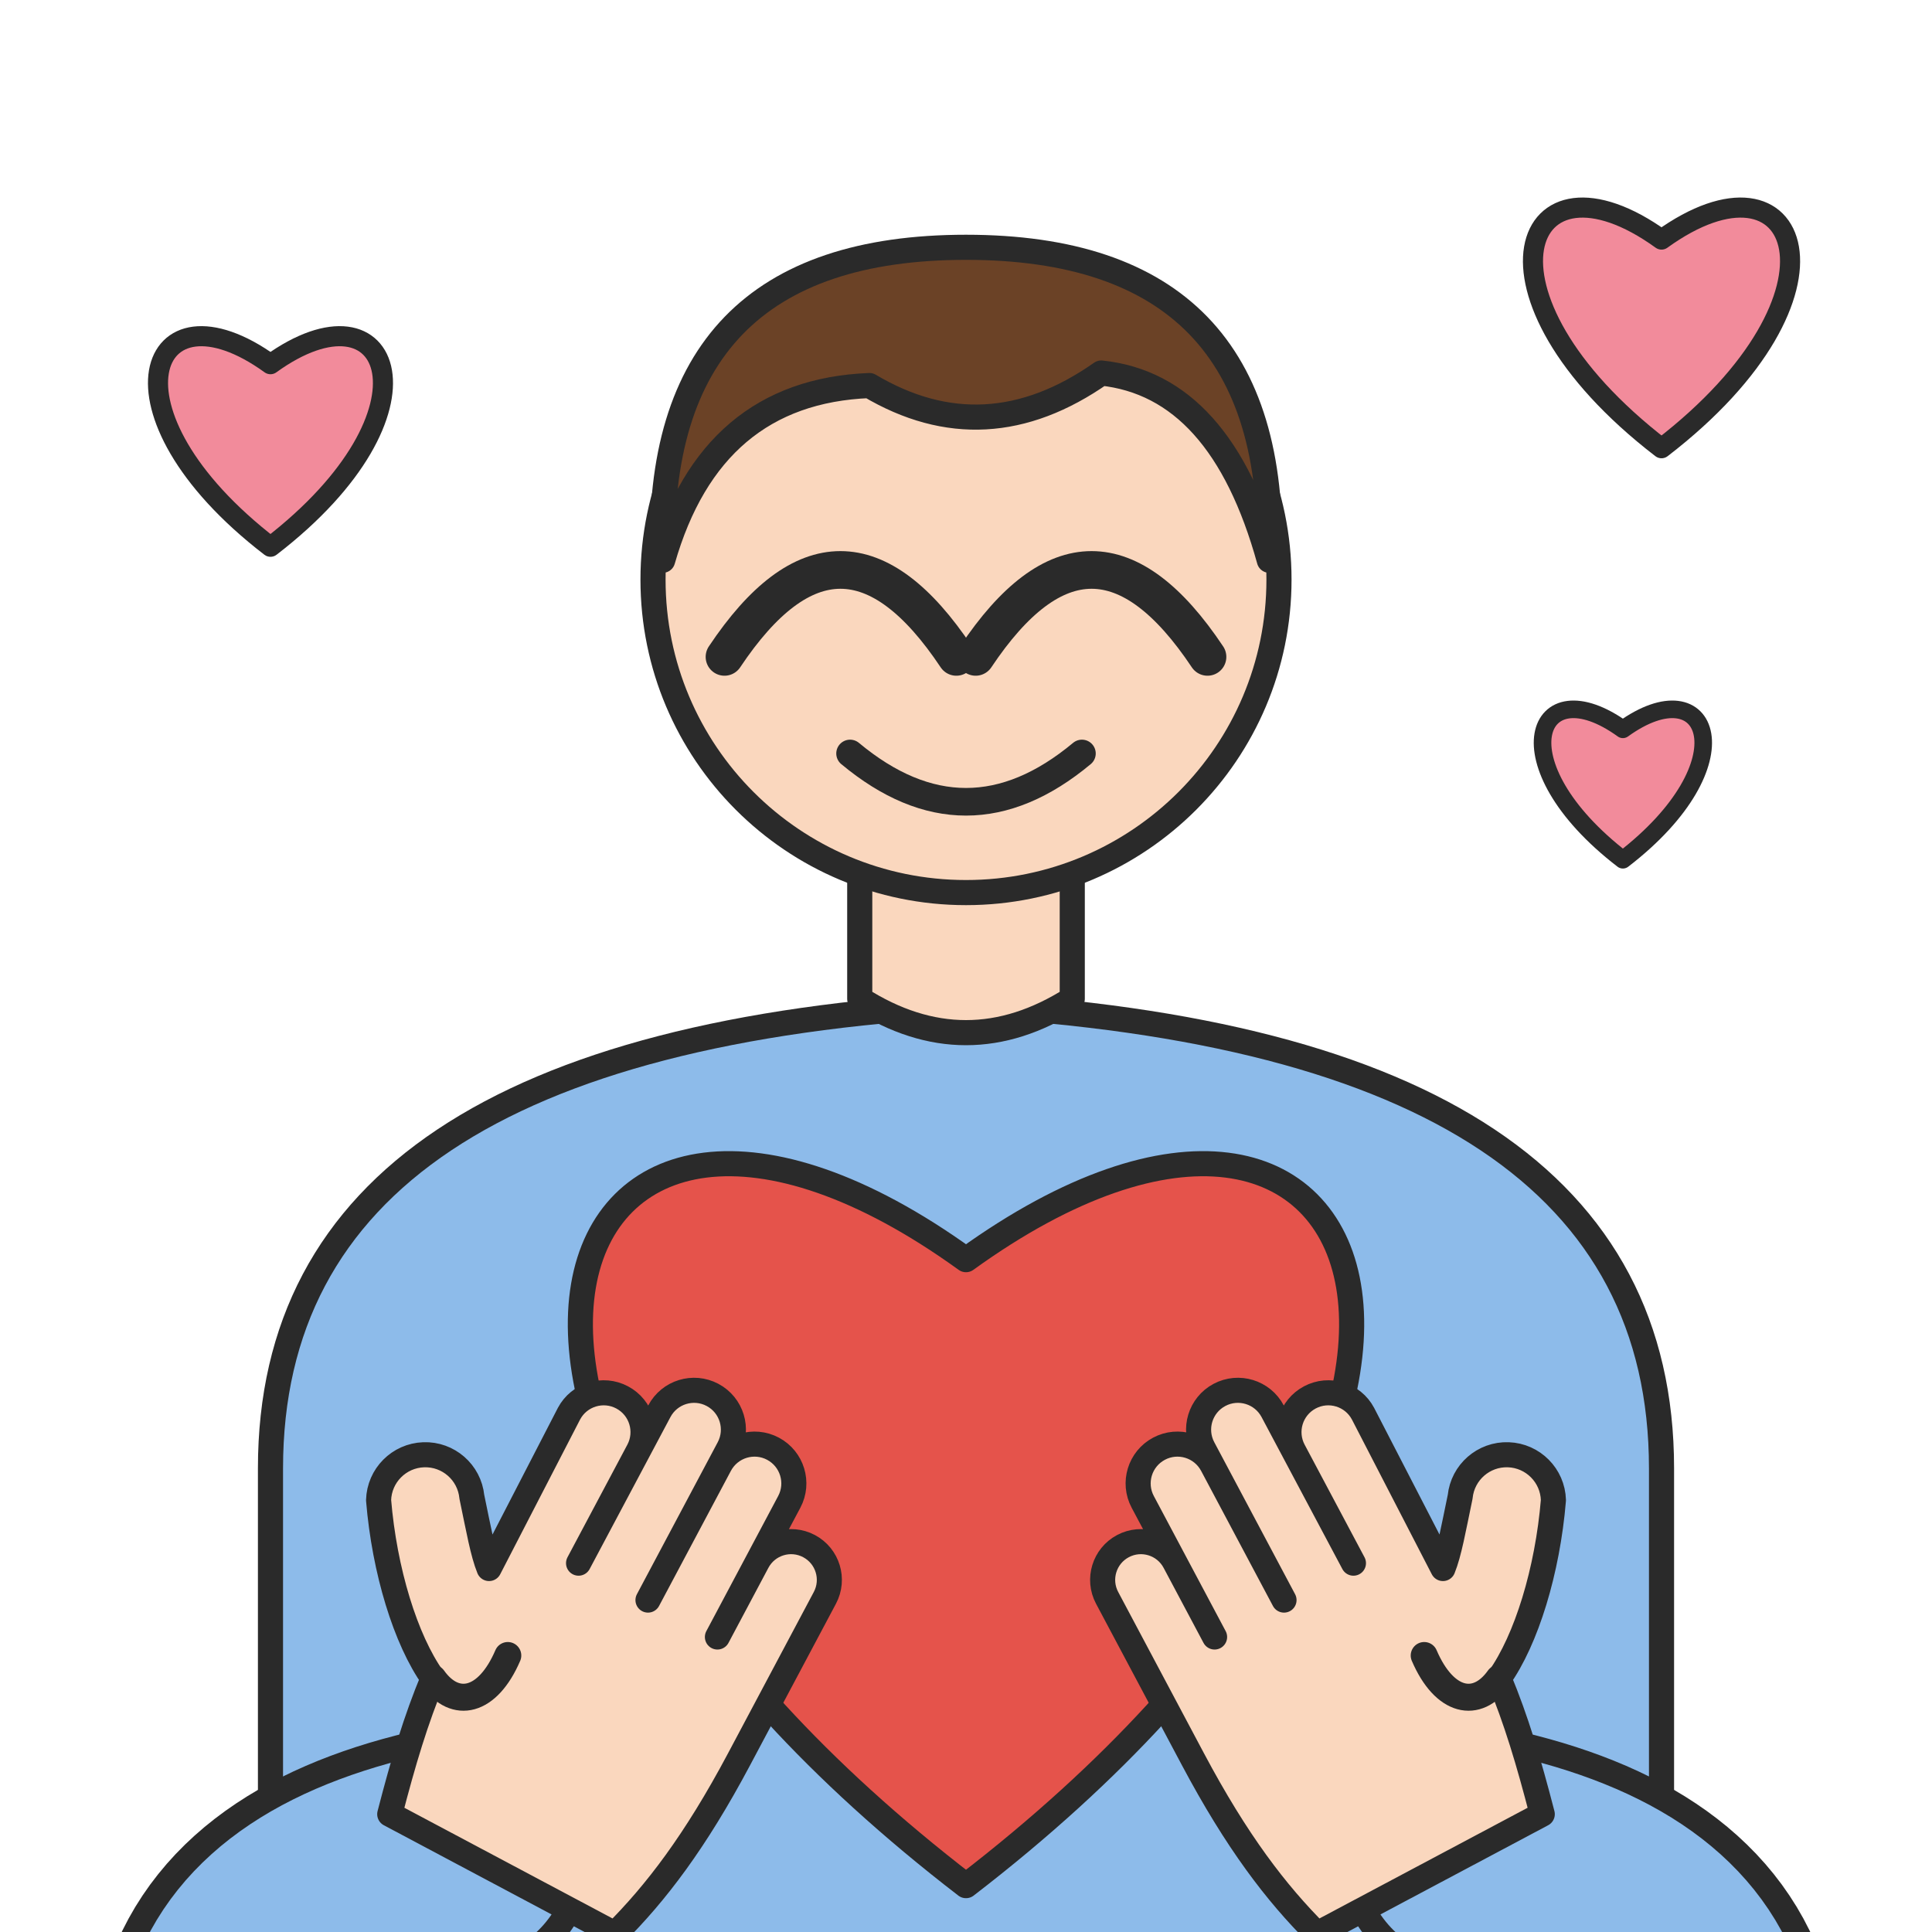
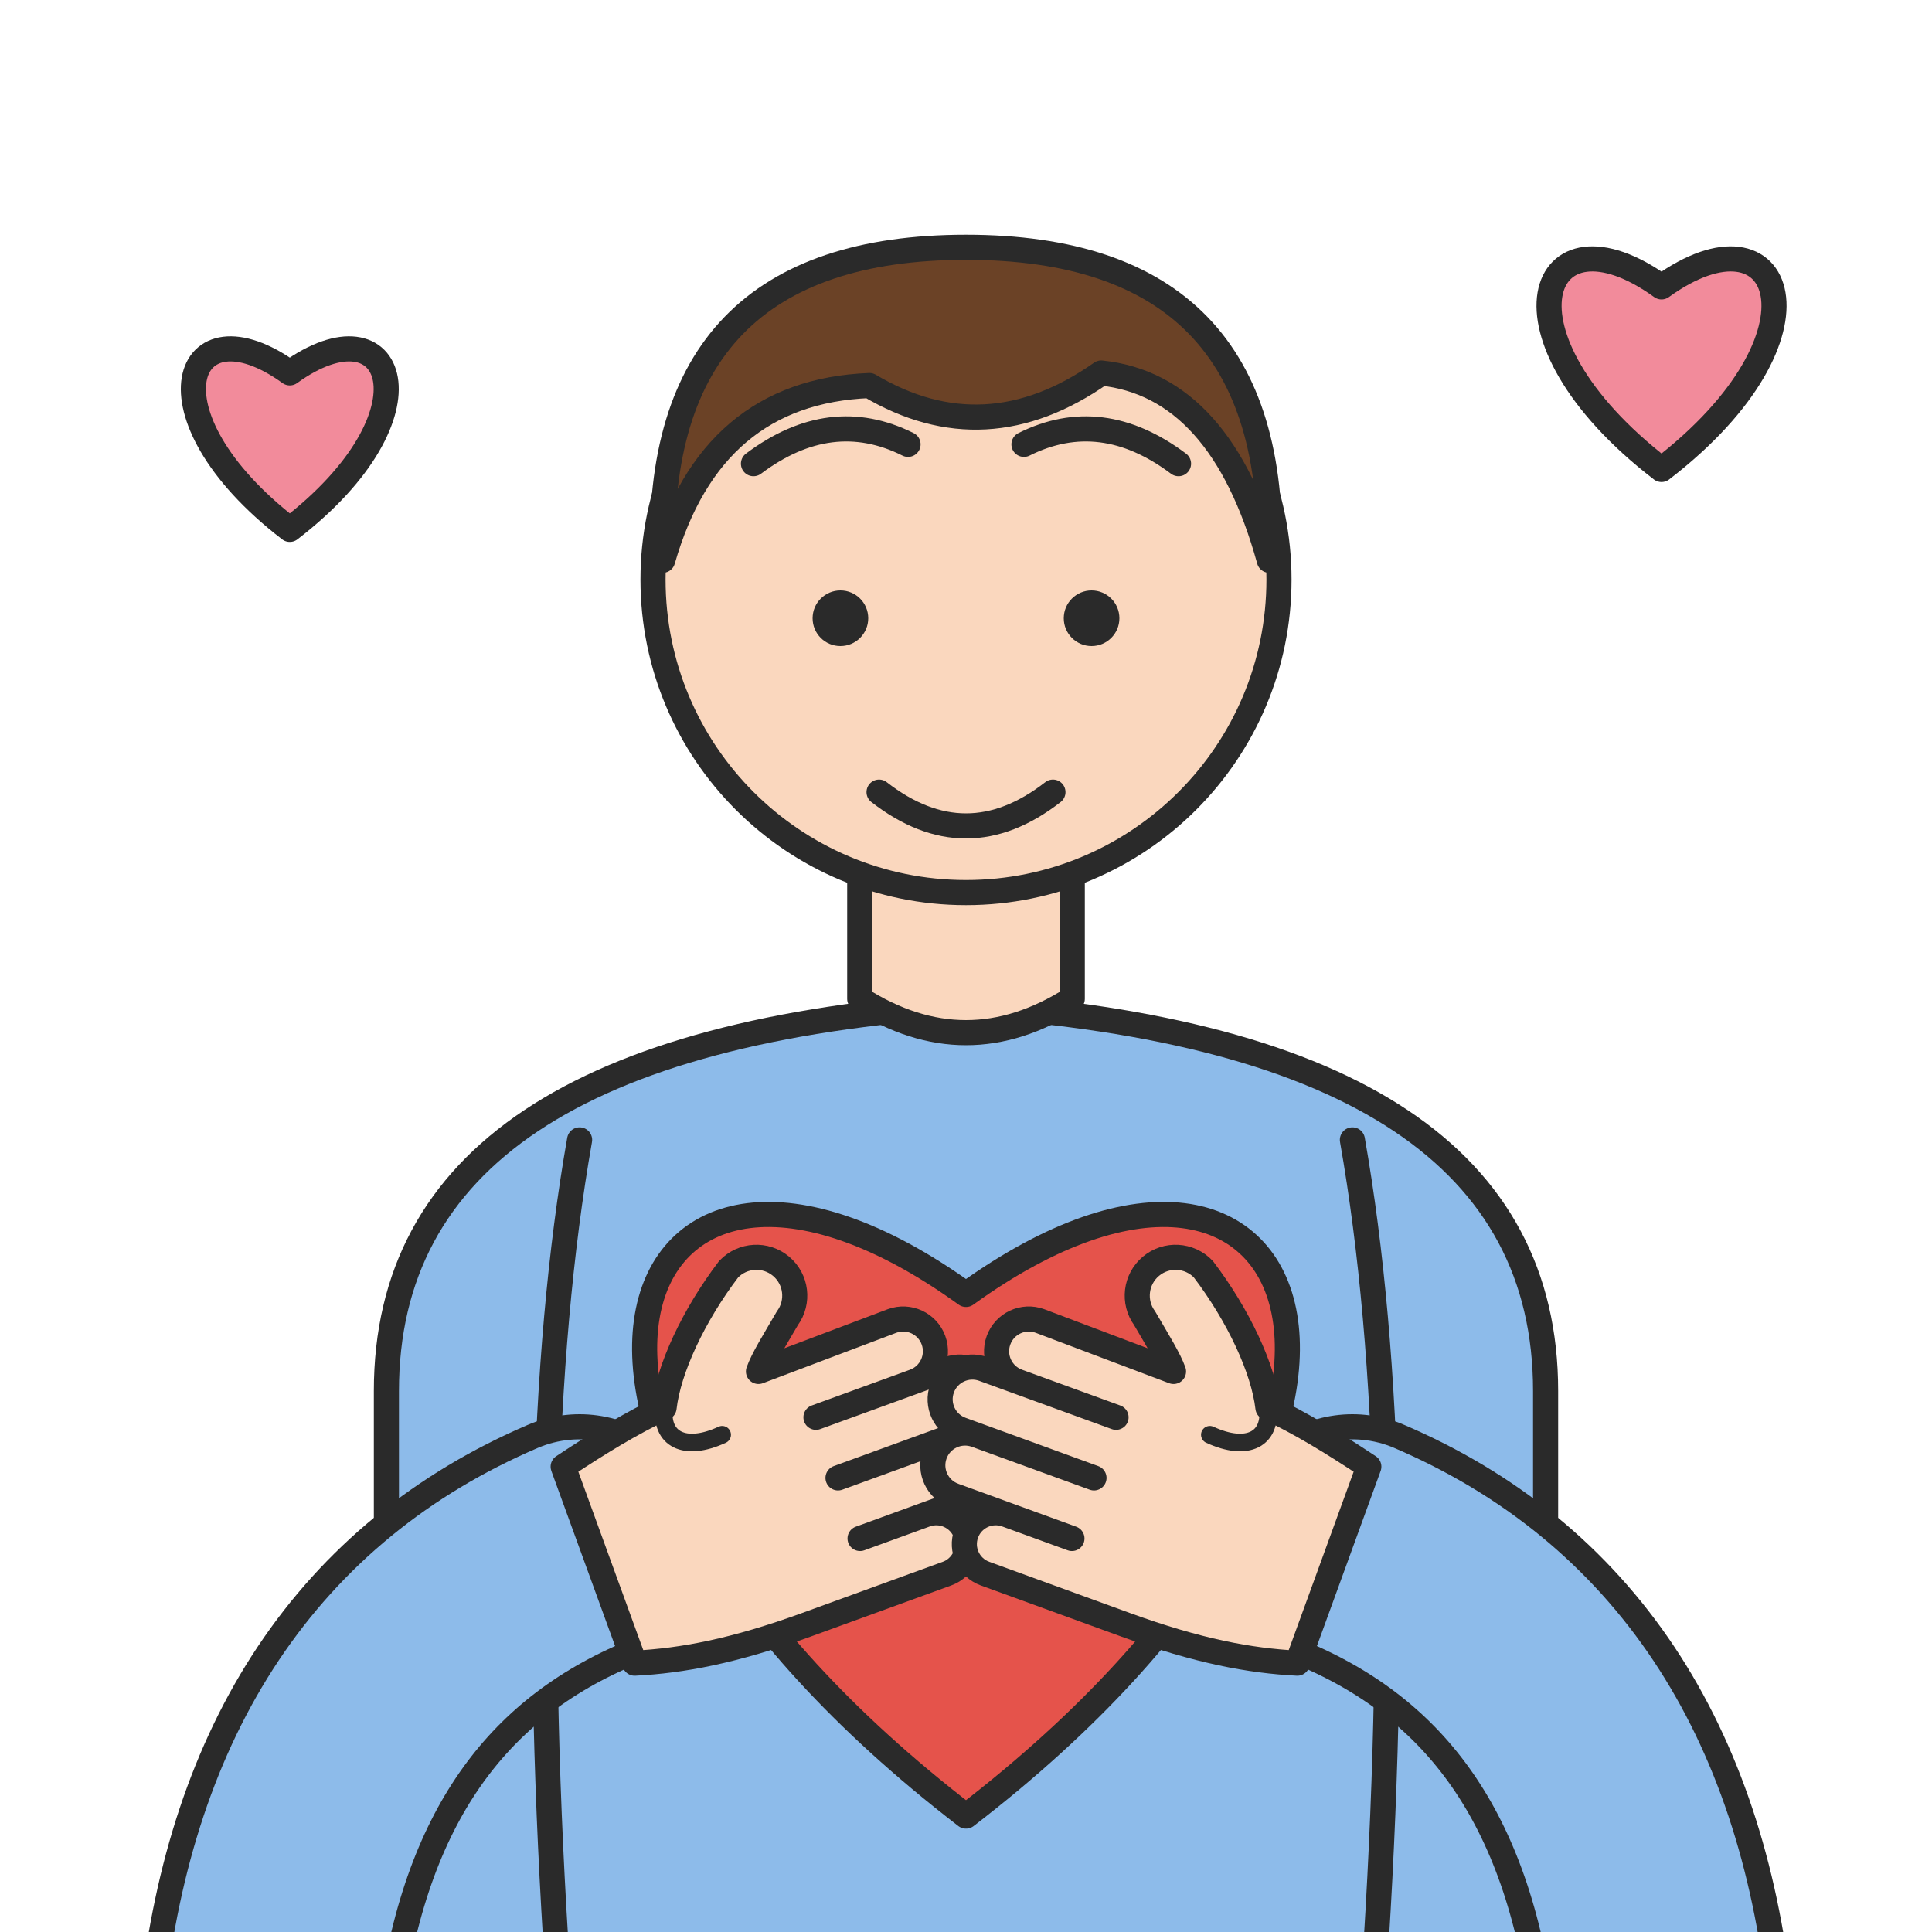
<svg xmlns="http://www.w3.org/2000/svg" viewBox="0 0 100 100" width="512" height="512" stroke-linecap="round" stroke-linejoin="round" role="img" aria-label="láska">
-   <path d="M14 104 V76 Q14 54 50 52 Q86 54 86 76 V104 Z" fill="#8DBBEA" stroke="#2A2A2A" stroke-width="1.3" />
+   <path d="M20 104 V72 Q20 54 50 52 Q80 54 80 72 V104 Z" fill="#8DBBEA" stroke="#2A2A2A" stroke-width="1.3" />
+   <path d="M30 59 Q27 76 29 104 M70 59 Q73 76 71 104" fill="none" stroke="#2A2A2A" stroke-width="1.3" />
  <path d="M44.5 42.2 V51.7 Q50 55.2 55.5 51.7 V42.2" fill="#FAD7BE" stroke="#2A2A2A" stroke-width="1.3" />
  <circle cx="50" cy="30" r="16.2" fill="#FAD7BE" stroke="#2A2A2A" stroke-width="1.3" />
  <path d="M34.3 29 Q33.8 12.8 50 12.8 Q66.2 12.8 65.7 29 Q63.2 19.956 57 19.308 Q51 23.52 45 19.956 Q36.8 20.28 34.3 29 Z" fill="#6B4226" stroke="#2A2A2A" stroke-width="1.3" />
-   <path d="M37.5 34 Q43.5 25 49.5 34" fill="none" stroke="#2A2A2A" stroke-width="1.95" />
-   <path d="M50.5 34 Q56.5 25 62.5 34" fill="none" stroke="#2A2A2A" stroke-width="1.95" />
-   <path d="M44 39 Q50 44 56 39" fill="none" stroke="#2A2A2A" stroke-width="1.43" />
-   <path d="M50 97.6 C18.8 73.6 28.4 49.6 50 65.2 C71.6 49.6 81.2 73.6 50 97.6 Z" fill="#E5534B" stroke="#2A2A2A" stroke-width="1.3" />
-   <path d="M12 104 Q14 98 24 96" fill="none" stroke="#2A2A2A" stroke-width="13.6" />
-   <path d="M12 104 Q14 98 24 96" fill="none" stroke="#8DBBEA" stroke-width="11" />
-   <path d="M88 104 Q86 98 76 96" fill="none" stroke="#2A2A2A" stroke-width="13.6" />
-   <path d="M88 104 Q86 98 76 96" fill="none" stroke="#8DBBEA" stroke-width="11" />
-   <g transform="translate(26 97) rotate(28) scale(1.1 1.1)">
-     <path d="M-6 0 C-6.6 -2.5 -7 -4.5 -7.2 -6.6 C-9.2 -7.6 -11.6 -10 -13.4 -12.8 A2.2 2.2 0 0 1 -9.6 -15 C-8.6 -13.8 -7.9 -12.9 -7.3 -12.4 L-7.4 -20.6 A1.85 1.85 0 0 1 -3.7 -20.6 L-3.7 -14.6 L-3.7 -22.7 A1.85 1.85 0 0 1 0 -22.7 L0 -14.6 L0 -21.8 A1.85 1.85 0 0 1 3.7 -21.8 L3.7 -14.6 L3.7 -18.6 A1.8 1.8 0 0 1 7.3 -18.6 L7.3 -10 C7.3 -5.6 6.8 -2.6 6 0 Z" fill="#FAD7BE" stroke="#2A2A2A" stroke-width="1.18" />
-     <path d="M-7.2 -6.6 C-5.6 -5.8 -4.4 -6.8 -4.6 -9.2" fill="none" stroke="#2A2A2A" stroke-width="1.27" />
+   <path d="M39 24 Q43 21 47 23" fill="none" stroke="#2A2A2A" stroke-width="1.3" />
+   <path d="M53 23 Q57 21 61 24" fill="none" stroke="#2A2A2A" stroke-width="1.3" />
+   <circle cx="43.5" cy="32.0" r="1.44" fill="#2A2A2A" stroke="#2A2A2A" stroke-width="0" />
+   <circle cx="56.5" cy="32.0" r="1.44" fill="#2A2A2A" stroke="#2A2A2A" stroke-width="0" />
+   <path d="M45.5 41 Q50 44.5 54.5 41" fill="none" stroke="#2A2A2A" stroke-width="1.3" />
+   <path d="M50 94.0 C24.0 74.0 32.0 54.0 50 67.0 C68.0 54.0 76.0 74.0 50 94.0 Z" fill="#E5534B" stroke="#2A2A2A" stroke-width="1.3" />
+   <path d="M14 104 Q16 86 30 80" fill="none" stroke="#2A2A2A" stroke-width="13.6" />
+   <path d="M14 104 Q16 86 30 80" fill="none" stroke="#8DBBEA" stroke-width="11" />
+   <path d="M86 104 Q84 86 70 80" fill="none" stroke="#2A2A2A" stroke-width="13.6" />
+   <path d="M86 104 Q84 86 70 80" fill="none" stroke="#8DBBEA" stroke-width="11" />
+   <g transform="translate(31 81) rotate(70) scale(0.902 0.902)">
+     <path d="M-6 0 C-6.6 -2.5 -7 -4.5 -7.2 -6.6 C-9.2 -7.6 -11.6 -10 -13.4 -12.8 A2.2 2.2 0 0 1 -9.6 -15 C-8.6 -13.8 -7.9 -12.9 -7.3 -12.4 L-7.4 -20.6 A1.85 1.85 0 0 1 -3.7 -20.6 L-3.7 -14.6 L-3.7 -22.7 A1.85 1.85 0 0 1 0 -22.7 L0 -14.6 L0 -21.8 A1.85 1.85 0 0 1 3.7 -21.8 L3.7 -14.6 L3.7 -18.6 A1.8 1.8 0 0 1 7.3 -18.6 L7.3 -10 C7.3 -5.6 6.8 -2.6 6 0 Z" fill="#FAD7BE" stroke="#2A2A2A" stroke-width="1.44" />
+     <path d="M-7.2 -6.6 C-5.6 -5.8 -4.4 -6.8 -4.6 -9.2" fill="none" stroke="#2A2A2A" stroke-width="1.01" />
  </g>
-   <g transform="translate(74 97) rotate(-28) scale(-1.1 1.1)">
-     <path d="M-6 0 C-6.6 -2.5 -7 -4.5 -7.2 -6.6 C-9.2 -7.6 -11.6 -10 -13.4 -12.8 A2.2 2.2 0 0 1 -9.6 -15 C-8.6 -13.8 -7.9 -12.9 -7.3 -12.4 L-7.4 -20.6 A1.85 1.85 0 0 1 -3.7 -20.6 L-3.7 -14.6 L-3.7 -22.7 A1.85 1.85 0 0 1 0 -22.7 L0 -14.6 L0 -21.8 A1.85 1.85 0 0 1 3.7 -21.8 L3.7 -14.6 L3.7 -18.6 A1.8 1.8 0 0 1 7.3 -18.6 L7.3 -10 C7.3 -5.6 6.8 -2.6 6 0 Z" fill="#FAD7BE" stroke="#2A2A2A" stroke-width="1.18" />
-     <path d="M-7.2 -6.6 C-5.6 -5.8 -4.4 -6.8 -4.6 -9.2" fill="none" stroke="#2A2A2A" stroke-width="1.27" />
+   <g transform="translate(69 81) rotate(-70) scale(-0.902 0.902)">
+     <path d="M-6 0 C-6.6 -2.5 -7 -4.5 -7.2 -6.6 C-9.2 -7.6 -11.6 -10 -13.4 -12.8 A2.2 2.2 0 0 1 -9.6 -15 C-8.6 -13.8 -7.9 -12.9 -7.3 -12.4 L-7.4 -20.6 A1.85 1.85 0 0 1 -3.7 -20.6 L-3.7 -14.6 L-3.7 -22.7 A1.85 1.85 0 0 1 0 -22.7 L0 -14.6 L0 -21.8 A1.85 1.85 0 0 1 3.7 -21.8 L3.7 -14.6 L3.7 -18.6 A1.8 1.8 0 0 1 7.3 -18.6 L7.3 -10 C7.3 -5.6 6.8 -2.6 6 0 Z" fill="#FAD7BE" stroke="#2A2A2A" stroke-width="1.44" />
+     <path d="M-7.2 -6.6 C-5.6 -5.8 -4.4 -6.8 -4.6 -9.2" fill="none" stroke="#2A2A2A" stroke-width="1.01" />
  </g>
-   <path d="M14 28.3 C4.9 21.3 7.7 14.3 14 18.85 C20.3 14.3 23.1 21.3 14 28.3 Z" fill="#F28B9B" stroke="#2A2A2A" stroke-width="1.04" />
-   <path d="M86 23.2 C75.6 15.2 78.8 7.2 86 12.4 C93.2 7.2 96.4 15.2 86 23.2 Z" fill="#F28B9B" stroke="#2A2A2A" stroke-width="1.04" />
-   <path d="M84 44.5 C77.5 39.5 79.5 34.5 84 37.75 C88.5 34.5 90.5 39.5 84 44.5 Z" fill="#F28B9B" stroke="#2A2A2A" stroke-width="0.91" />
+   <path d="M15 27.4 C7.2 21.4 9.6 15.4 15 19.3 C20.4 15.4 22.8 21.4 15 27.4 Z" fill="#F28B9B" stroke="#2A2A2A" stroke-width="1.3" />
+   <path d="M86 24.3 C76.9 17.3 79.7 10.3 86 14.85 C92.3 10.3 95.1 17.3 86 24.3 Z" fill="#F28B9B" stroke="#2A2A2A" stroke-width="1.3" />
</svg>
